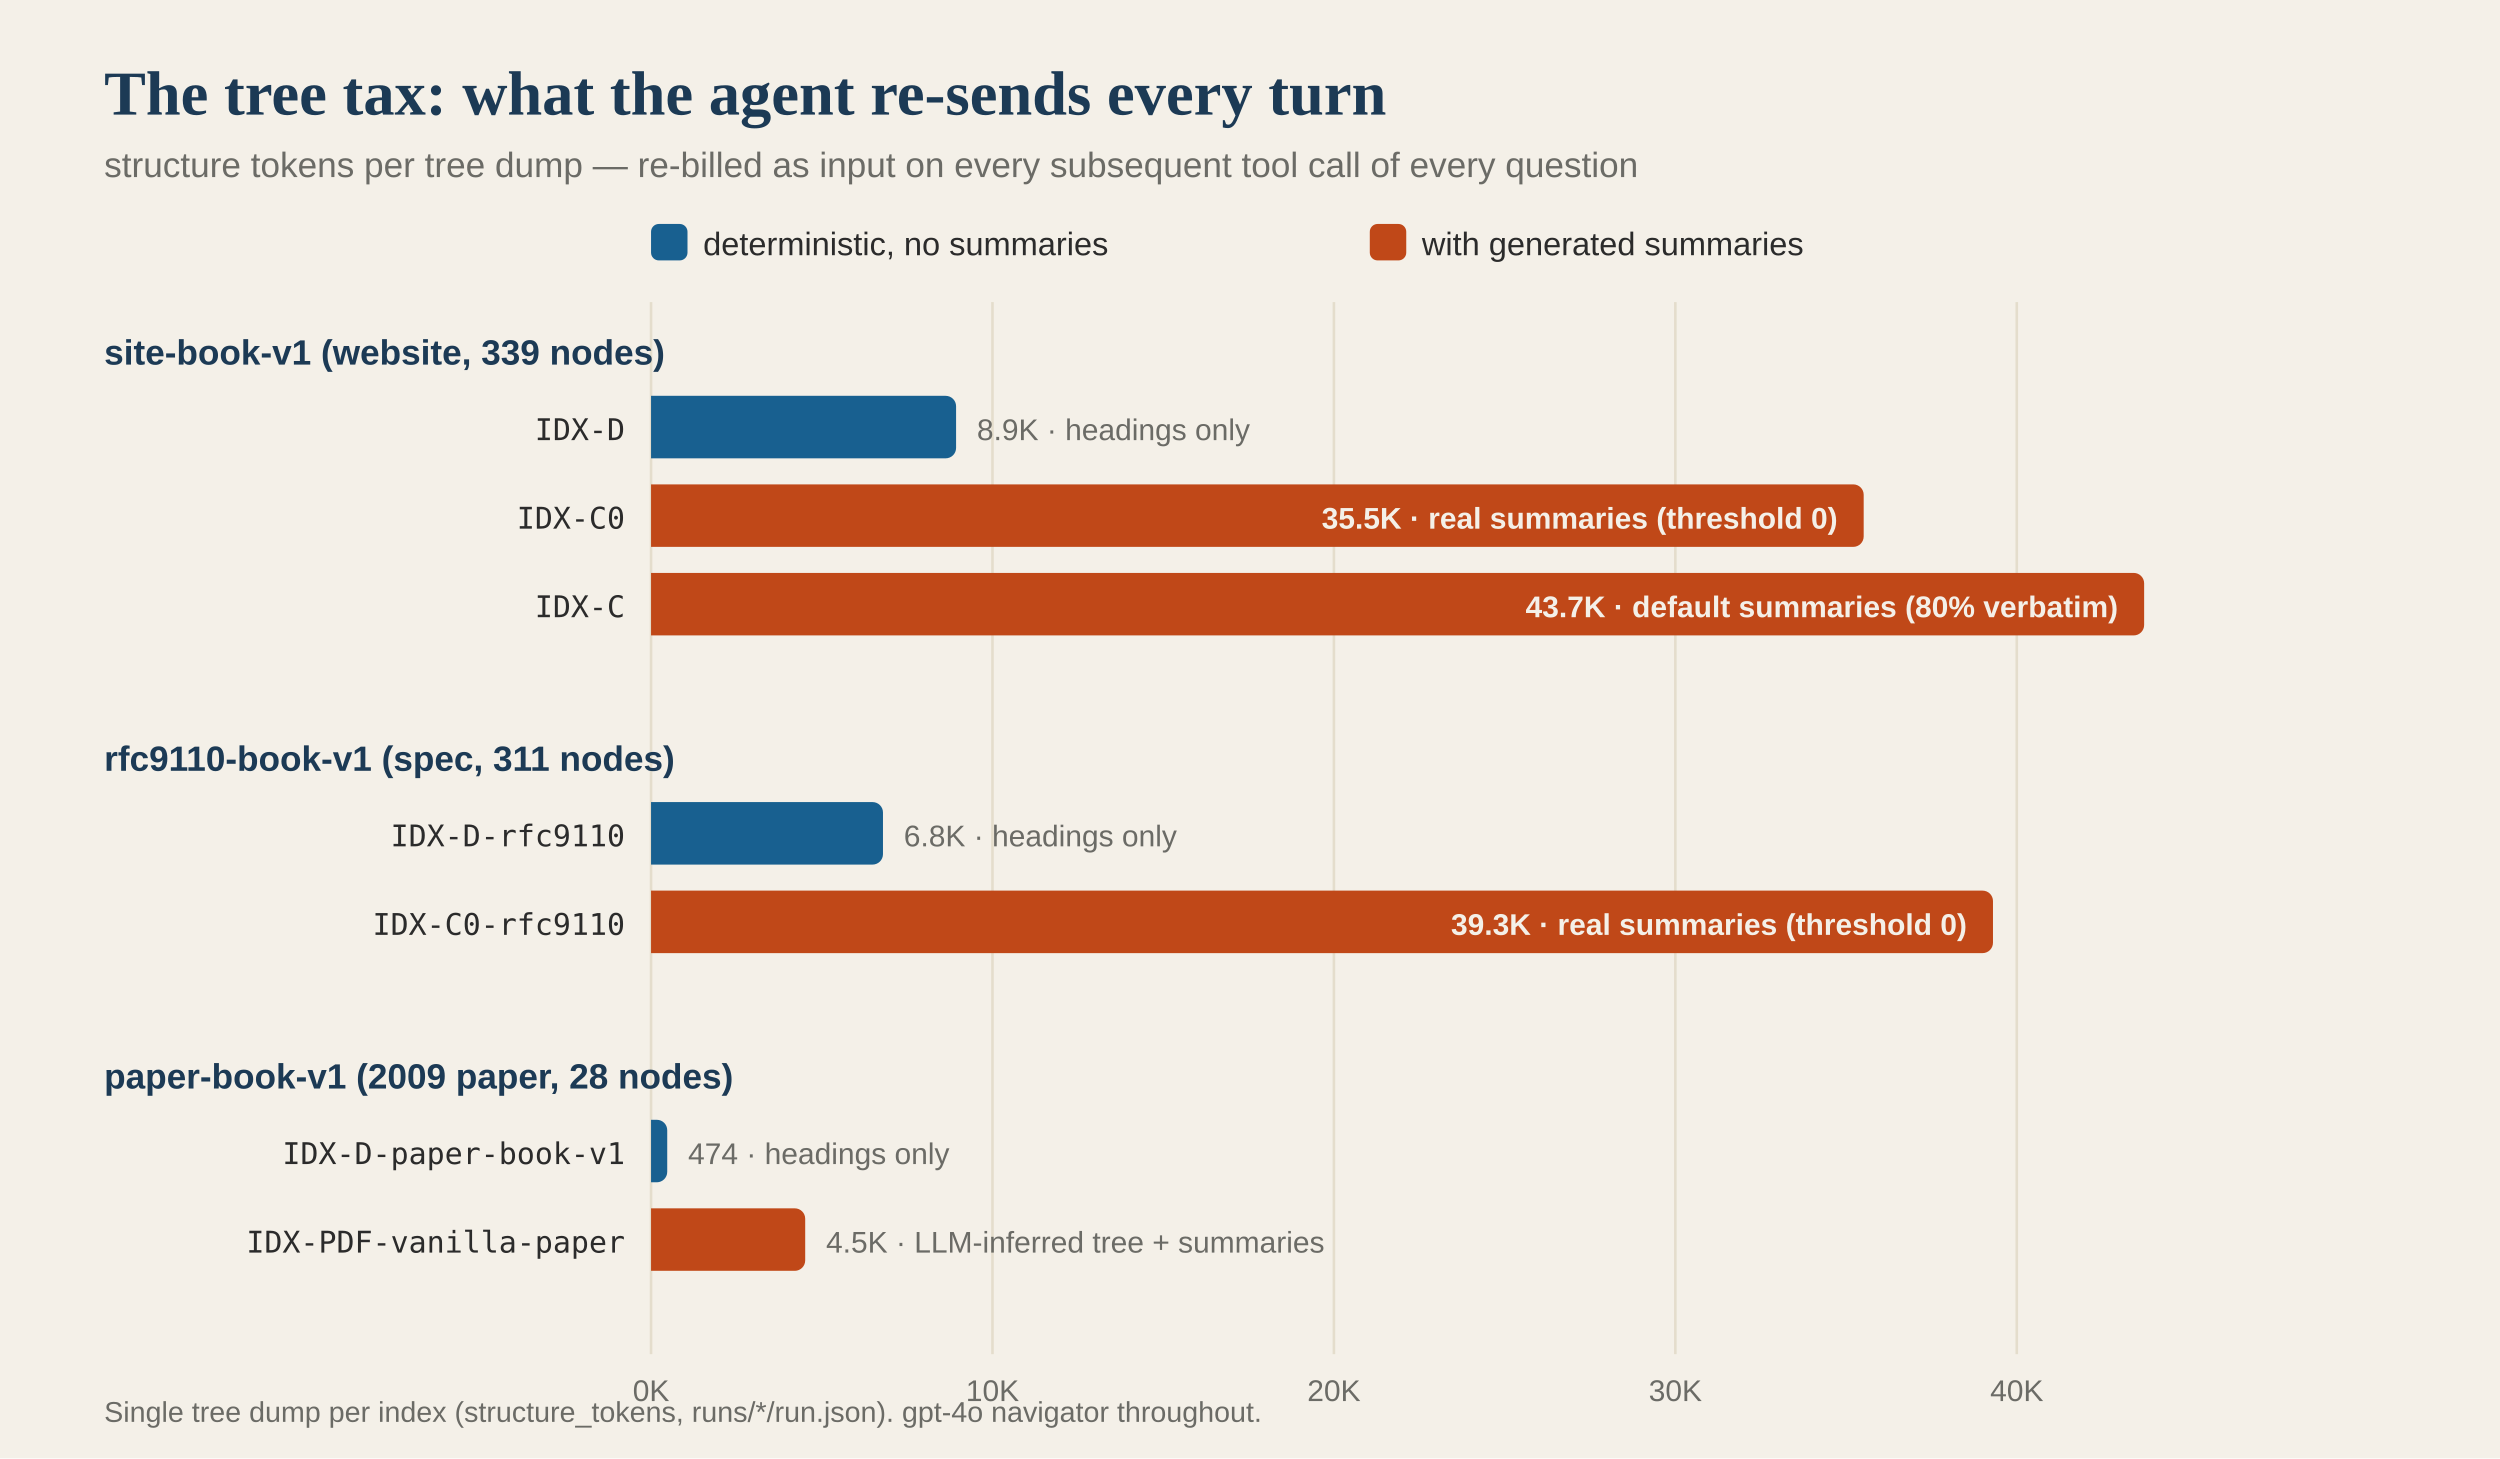
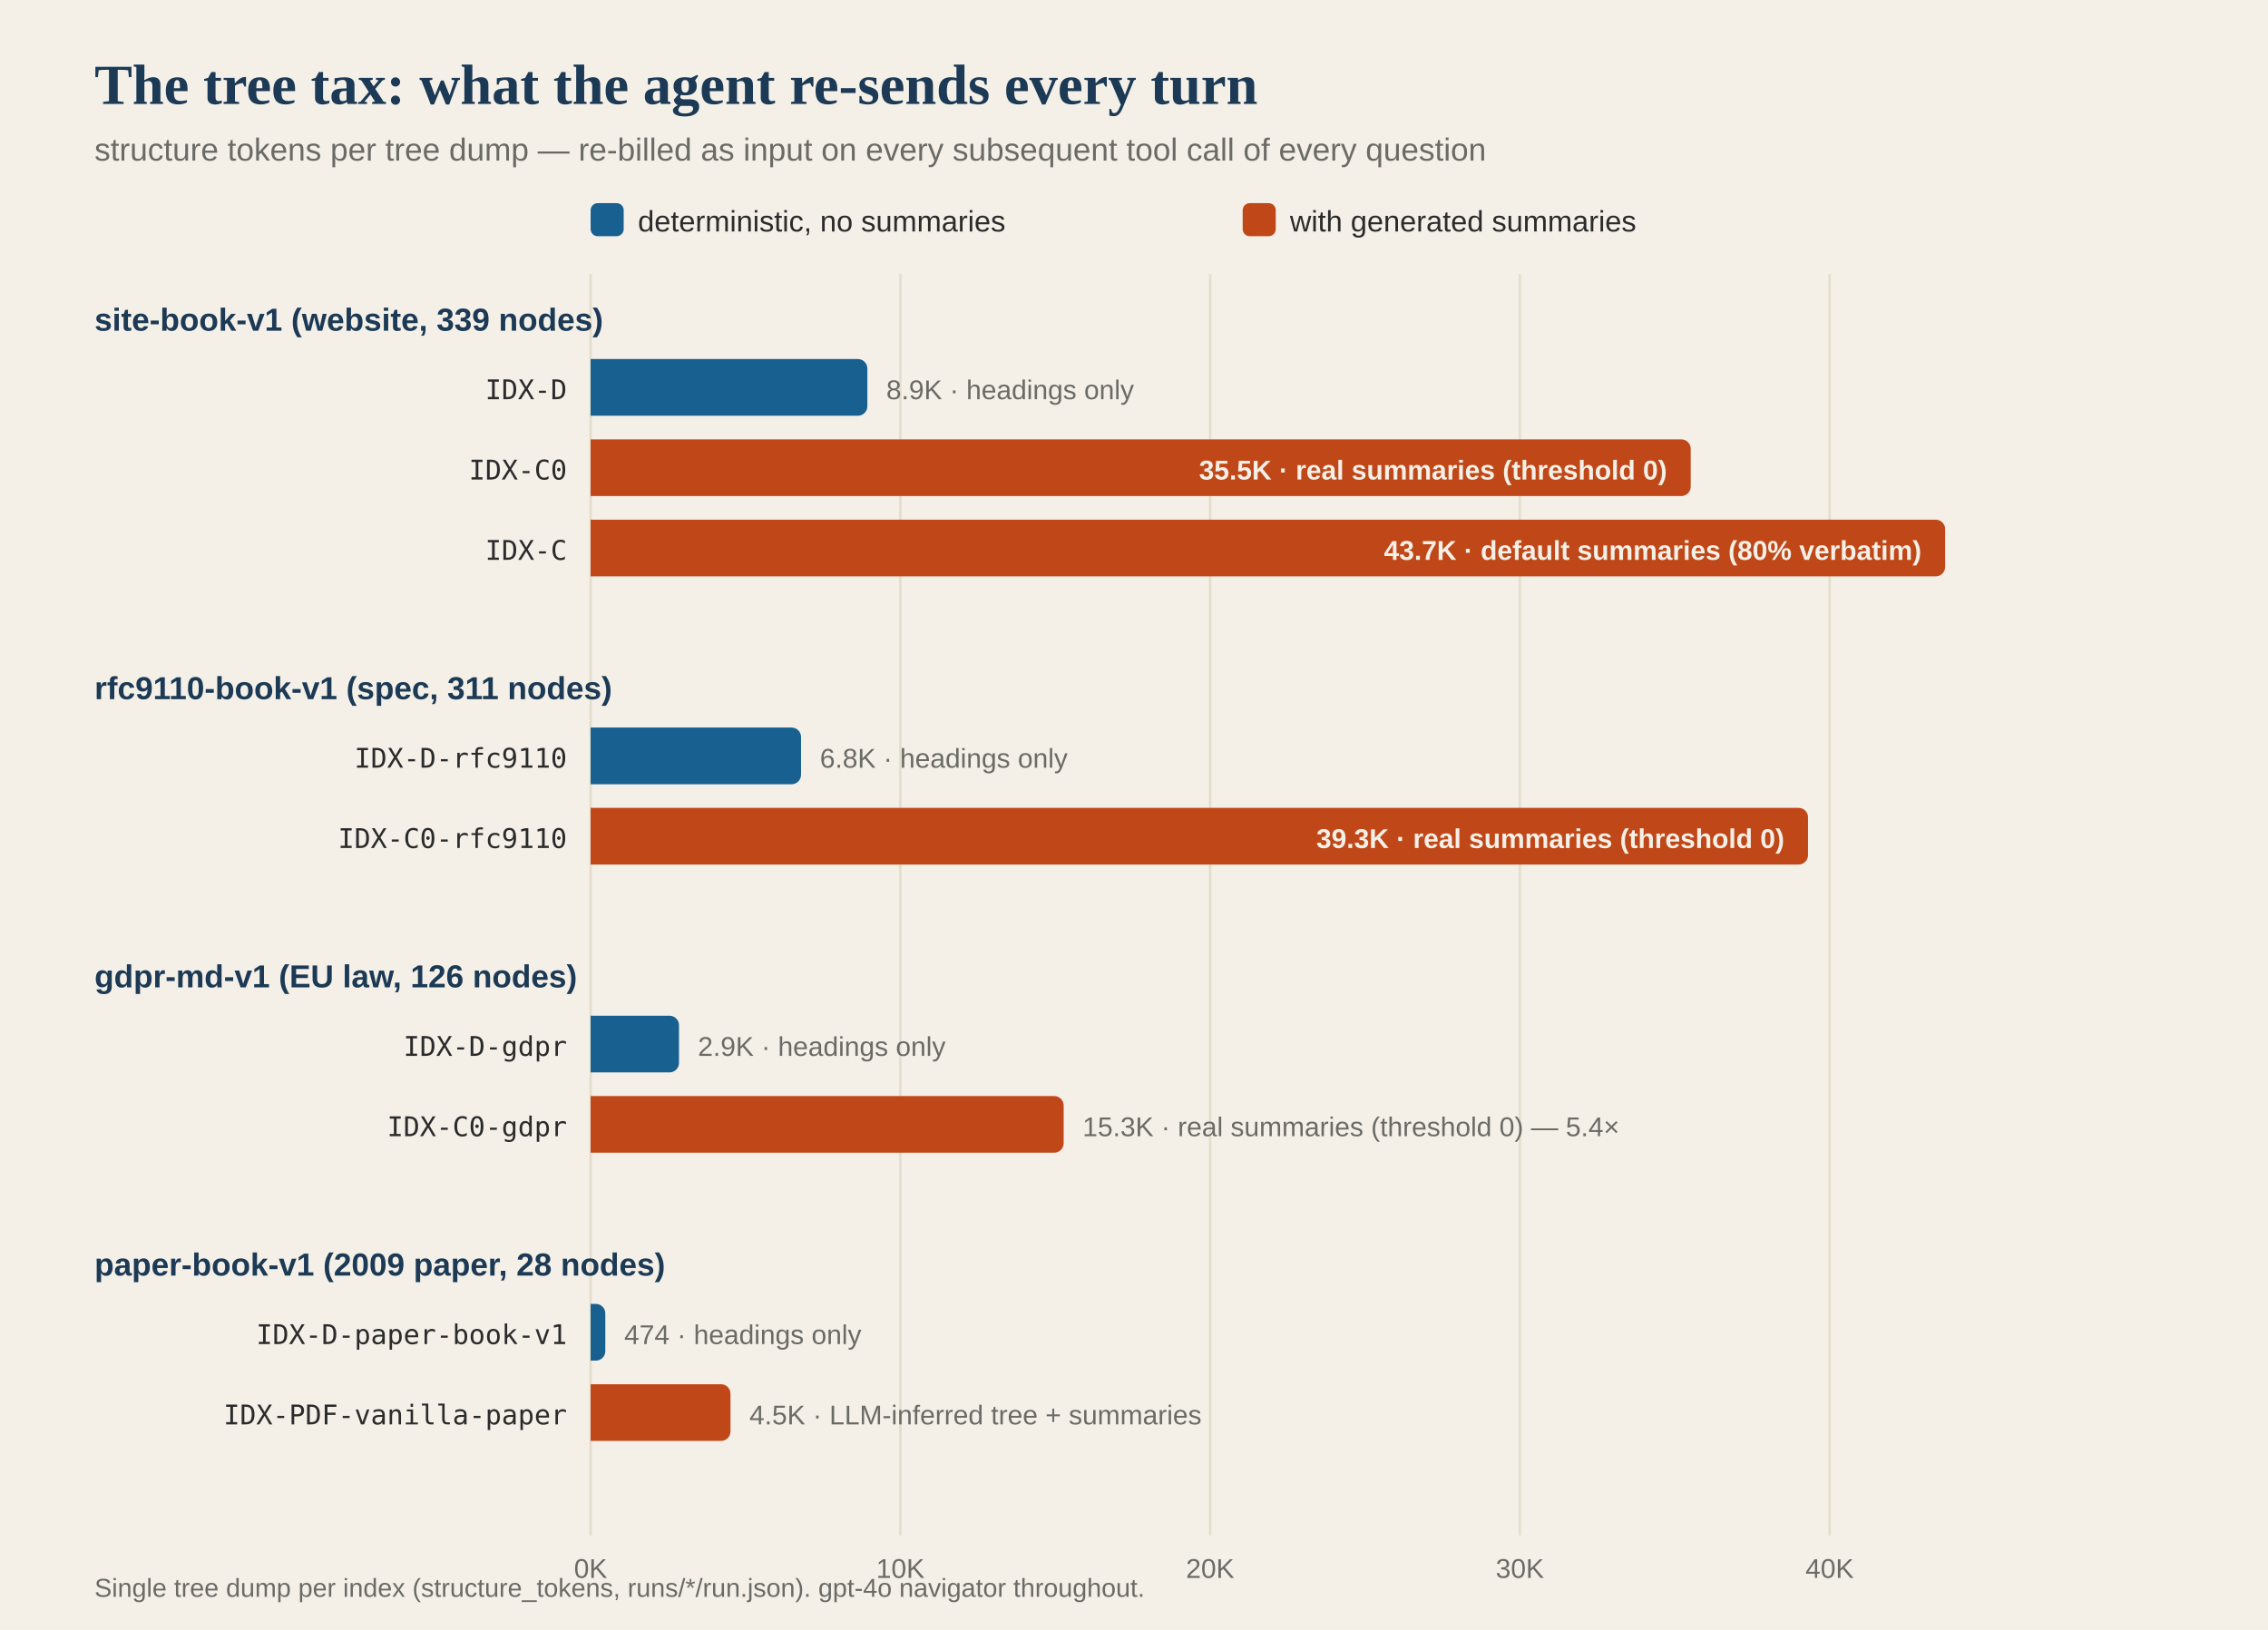
- <svg xmlns="http://www.w3.org/2000/svg" width="960" height="560" viewBox="0 0 960 560" font-family="'Hanken Grotesk', 'Public Sans', 'Helvetica Neue', Arial, sans-serif">
-   <rect width="960" height="560" fill="#F4F0E8" />
+ <svg xmlns="http://www.w3.org/2000/svg" width="960" height="690" viewBox="0 0 960 690" font-family="'Hanken Grotesk', 'Public Sans', 'Helvetica Neue', Arial, sans-serif">
+   <rect width="960" height="690" fill="#F4F0E8" />
  <text x="40" y="44" text-anchor="start" font-size="24" font-family="Fraunces, Georgia, 'Times New Roman', serif" fill="#1C3A55" font-weight="600">The tree tax: what the agent re-sends every turn</text>
  <text x="40" y="68" text-anchor="start" font-size="13.5" font-family="'Hanken Grotesk', 'Public Sans', 'Helvetica Neue', Arial, sans-serif" fill="#6B6B66">structure tokens per tree dump — re-billed as input on every subsequent tool call of every question</text>
  <rect x="250" y="86" width="14" height="14" rx="3" fill="#186090" />
  <text x="270" y="98" text-anchor="start" font-size="12.5" font-family="'Hanken Grotesk', 'Public Sans', 'Helvetica Neue', Arial, sans-serif" fill="#2B2B2B">deterministic, no summaries</text>
  <rect x="526" y="86" width="14" height="14" rx="3" fill="#C04818" />
  <text x="546" y="98" text-anchor="start" font-size="12.5" font-family="'Hanken Grotesk', 'Public Sans', 'Helvetica Neue', Arial, sans-serif" fill="#2B2B2B">with generated summaries</text>
-   <line x1="250" y1="116" x2="250" y2="520" stroke="#E4DDCC" stroke-width="1" />
-   <text x="250" y="538" text-anchor="middle" font-size="11.5" font-family="'Hanken Grotesk', 'Public Sans', 'Helvetica Neue', Arial, sans-serif" fill="#6B6B66">0K</text>
-   <line x1="381.111" y1="116" x2="381.111" y2="520" stroke="#E4DDCC" stroke-width="1" />
-   <text x="381.111" y="538" text-anchor="middle" font-size="11.5" font-family="'Hanken Grotesk', 'Public Sans', 'Helvetica Neue', Arial, sans-serif" fill="#6B6B66">10K</text>
-   <line x1="512.222" y1="116" x2="512.222" y2="520" stroke="#E4DDCC" stroke-width="1" />
-   <text x="512.222" y="538" text-anchor="middle" font-size="11.5" font-family="'Hanken Grotesk', 'Public Sans', 'Helvetica Neue', Arial, sans-serif" fill="#6B6B66">20K</text>
-   <line x1="643.333" y1="116" x2="643.333" y2="520" stroke="#E4DDCC" stroke-width="1" />
-   <text x="643.333" y="538" text-anchor="middle" font-size="11.5" font-family="'Hanken Grotesk', 'Public Sans', 'Helvetica Neue', Arial, sans-serif" fill="#6B6B66">30K</text>
-   <line x1="774.444" y1="116" x2="774.444" y2="520" stroke="#E4DDCC" stroke-width="1" />
-   <text x="774.444" y="538" text-anchor="middle" font-size="11.5" font-family="'Hanken Grotesk', 'Public Sans', 'Helvetica Neue', Arial, sans-serif" fill="#6B6B66">40K</text>
+   <line x1="250" y1="116" x2="250" y2="650" stroke="#E4DDCC" stroke-width="1" />
+   <text x="250" y="668" text-anchor="middle" font-size="11.5" font-family="'Hanken Grotesk', 'Public Sans', 'Helvetica Neue', Arial, sans-serif" fill="#6B6B66">0K</text>
+   <line x1="381.111" y1="116" x2="381.111" y2="650" stroke="#E4DDCC" stroke-width="1" />
+   <text x="381.111" y="668" text-anchor="middle" font-size="11.5" font-family="'Hanken Grotesk', 'Public Sans', 'Helvetica Neue', Arial, sans-serif" fill="#6B6B66">10K</text>
+   <line x1="512.222" y1="116" x2="512.222" y2="650" stroke="#E4DDCC" stroke-width="1" />
+   <text x="512.222" y="668" text-anchor="middle" font-size="11.5" font-family="'Hanken Grotesk', 'Public Sans', 'Helvetica Neue', Arial, sans-serif" fill="#6B6B66">20K</text>
+   <line x1="643.333" y1="116" x2="643.333" y2="650" stroke="#E4DDCC" stroke-width="1" />
+   <text x="643.333" y="668" text-anchor="middle" font-size="11.5" font-family="'Hanken Grotesk', 'Public Sans', 'Helvetica Neue', Arial, sans-serif" fill="#6B6B66">30K</text>
+   <line x1="774.444" y1="116" x2="774.444" y2="650" stroke="#E4DDCC" stroke-width="1" />
+   <text x="774.444" y="668" text-anchor="middle" font-size="11.5" font-family="'Hanken Grotesk', 'Public Sans', 'Helvetica Neue', Arial, sans-serif" fill="#6B6B66">40K</text>
  <text x="40" y="140" text-anchor="start" font-size="13.5" font-family="'Hanken Grotesk', 'Public Sans', 'Helvetica Neue', Arial, sans-serif" fill="#1C3A55" font-weight="600">site-book-v1 (website, 339 nodes)</text>
  <path d="M250,152 h113.135 a4,4 0 0 1 4,4 v16 a4,4 0 0 1 -4,4 h-113.135 z" fill="#186090" />
  <text x="240" y="169" text-anchor="end" font-size="11.5" font-family="'SF Mono', Menlo, Consolas, monospace" fill="#2B2B2B">IDX-D</text>
  <text x="375.135" y="169" text-anchor="start" font-size="11.5" font-family="'Hanken Grotesk', 'Public Sans', 'Helvetica Neue', Arial, sans-serif" fill="#6B6B66">8.9K · headings only</text>
  <path d="M250,186 h461.654 a4,4 0 0 1 4,4 v16 a4,4 0 0 1 -4,4 h-461.654 z" fill="#C04818" />
  <text x="240" y="203" text-anchor="end" font-size="11.5" font-family="'SF Mono', Menlo, Consolas, monospace" fill="#2B2B2B">IDX-C0</text>
  <text x="705.654" y="203" text-anchor="end" font-size="11.5" font-family="'Hanken Grotesk', 'Public Sans', 'Helvetica Neue', Arial, sans-serif" fill="#F4F0E8" font-weight="600">35.5K · real summaries (threshold 0)</text>
  <path d="M250,220 h569.349 a4,4 0 0 1 4,4 v16 a4,4 0 0 1 -4,4 h-569.349 z" fill="#C04818" />
  <text x="240" y="237" text-anchor="end" font-size="11.5" font-family="'SF Mono', Menlo, Consolas, monospace" fill="#2B2B2B">IDX-C</text>
  <text x="813.349" y="237" text-anchor="end" font-size="11.5" font-family="'Hanken Grotesk', 'Public Sans', 'Helvetica Neue', Arial, sans-serif" fill="#F4F0E8" font-weight="600">43.7K · default summaries (80% verbatim)</text>
  <text x="40" y="296" text-anchor="start" font-size="13.5" font-family="'Hanken Grotesk', 'Public Sans', 'Helvetica Neue', Arial, sans-serif" fill="#1C3A55" font-weight="600">rfc9110-book-v1 (spec, 311 nodes)</text>
  <path d="M250,308 h85.064 a4,4 0 0 1 4,4 v16 a4,4 0 0 1 -4,4 h-85.064 z" fill="#186090" />
  <text x="240" y="325" text-anchor="end" font-size="11.5" font-family="'SF Mono', Menlo, Consolas, monospace" fill="#2B2B2B">IDX-D-rfc9110</text>
  <text x="347.064" y="325" text-anchor="start" font-size="11.5" font-family="'Hanken Grotesk', 'Public Sans', 'Helvetica Neue', Arial, sans-serif" fill="#6B6B66">6.8K · headings only</text>
  <path d="M250,342 h511.306 a4,4 0 0 1 4,4 v16 a4,4 0 0 1 -4,4 h-511.306 z" fill="#C04818" />
  <text x="240" y="359" text-anchor="end" font-size="11.5" font-family="'SF Mono', Menlo, Consolas, monospace" fill="#2B2B2B">IDX-C0-rfc9110</text>
  <text x="755.306" y="359" text-anchor="end" font-size="11.5" font-family="'Hanken Grotesk', 'Public Sans', 'Helvetica Neue', Arial, sans-serif" fill="#F4F0E8" font-weight="600">39.3K · real summaries (threshold 0)</text>
-   <text x="40" y="418" text-anchor="start" font-size="13.5" font-family="'Hanken Grotesk', 'Public Sans', 'Helvetica Neue', Arial, sans-serif" fill="#1C3A55" font-weight="600">paper-book-v1 (2009 paper, 28 nodes)</text>
-   <path d="M250,430 h2.215 a4,4 0 0 1 4,4 v16 a4,4 0 0 1 -4,4 h-2.215 z" fill="#186090" />
-   <text x="240" y="447" text-anchor="end" font-size="11.5" font-family="'SF Mono', Menlo, Consolas, monospace" fill="#2B2B2B">IDX-D-paper-book-v1</text>
-   <text x="264.215" y="447" text-anchor="start" font-size="11.5" font-family="'Hanken Grotesk', 'Public Sans', 'Helvetica Neue', Arial, sans-serif" fill="#6B6B66">474 · headings only</text>
-   <path d="M250,464 h55.197 a4,4 0 0 1 4,4 v16 a4,4 0 0 1 -4,4 h-55.197 z" fill="#C04818" />
-   <text x="240" y="481" text-anchor="end" font-size="11.5" font-family="'SF Mono', Menlo, Consolas, monospace" fill="#2B2B2B">IDX-PDF-vanilla-paper</text>
-   <text x="317.197" y="481" text-anchor="start" font-size="11.5" font-family="'Hanken Grotesk', 'Public Sans', 'Helvetica Neue', Arial, sans-serif" fill="#6B6B66">4.5K · LLM-inferred tree + summaries</text>
-   <text x="40" y="546" text-anchor="start" font-size="11" font-family="'Hanken Grotesk', 'Public Sans', 'Helvetica Neue', Arial, sans-serif" fill="#6B6B66">Single tree dump per index (structure_tokens, runs/*/run.json). gpt-4o navigator throughout.</text>
+   <text x="40" y="418" text-anchor="start" font-size="13.5" font-family="'Hanken Grotesk', 'Public Sans', 'Helvetica Neue', Arial, sans-serif" fill="#1C3A55" font-weight="600">gdpr-md-v1 (EU law, 126 nodes)</text>
+   <path d="M250,430 h33.406 a4,4 0 0 1 4,4 v16 a4,4 0 0 1 -4,4 h-33.406 z" fill="#186090" />
+   <text x="240" y="447" text-anchor="end" font-size="11.5" font-family="'SF Mono', Menlo, Consolas, monospace" fill="#2B2B2B">IDX-D-gdpr</text>
+   <text x="295.406" y="447" text-anchor="start" font-size="11.5" font-family="'Hanken Grotesk', 'Public Sans', 'Helvetica Neue', Arial, sans-serif" fill="#6B6B66">2.9K · headings only</text>
+   <path d="M250,464 h196.233 a4,4 0 0 1 4,4 v16 a4,4 0 0 1 -4,4 h-196.233 z" fill="#C04818" />
+   <text x="240" y="481" text-anchor="end" font-size="11.5" font-family="'SF Mono', Menlo, Consolas, monospace" fill="#2B2B2B">IDX-C0-gdpr</text>
+   <text x="458.233" y="481" text-anchor="start" font-size="11.5" font-family="'Hanken Grotesk', 'Public Sans', 'Helvetica Neue', Arial, sans-serif" fill="#6B6B66">15.3K · real summaries (threshold 0) — 5.4×</text>
+   <text x="40" y="540" text-anchor="start" font-size="13.5" font-family="'Hanken Grotesk', 'Public Sans', 'Helvetica Neue', Arial, sans-serif" fill="#1C3A55" font-weight="600">paper-book-v1 (2009 paper, 28 nodes)</text>
+   <path d="M250,552 h2.215 a4,4 0 0 1 4,4 v16 a4,4 0 0 1 -4,4 h-2.215 z" fill="#186090" />
+   <text x="240" y="569" text-anchor="end" font-size="11.5" font-family="'SF Mono', Menlo, Consolas, monospace" fill="#2B2B2B">IDX-D-paper-book-v1</text>
+   <text x="264.215" y="569" text-anchor="start" font-size="11.5" font-family="'Hanken Grotesk', 'Public Sans', 'Helvetica Neue', Arial, sans-serif" fill="#6B6B66">474 · headings only</text>
+   <path d="M250,586 h55.197 a4,4 0 0 1 4,4 v16 a4,4 0 0 1 -4,4 h-55.197 z" fill="#C04818" />
+   <text x="240" y="603" text-anchor="end" font-size="11.5" font-family="'SF Mono', Menlo, Consolas, monospace" fill="#2B2B2B">IDX-PDF-vanilla-paper</text>
+   <text x="317.197" y="603" text-anchor="start" font-size="11.5" font-family="'Hanken Grotesk', 'Public Sans', 'Helvetica Neue', Arial, sans-serif" fill="#6B6B66">4.5K · LLM-inferred tree + summaries</text>
+   <text x="40" y="676" text-anchor="start" font-size="11" font-family="'Hanken Grotesk', 'Public Sans', 'Helvetica Neue', Arial, sans-serif" fill="#6B6B66">Single tree dump per index (structure_tokens, runs/*/run.json). gpt-4o navigator throughout.</text>
</svg>
